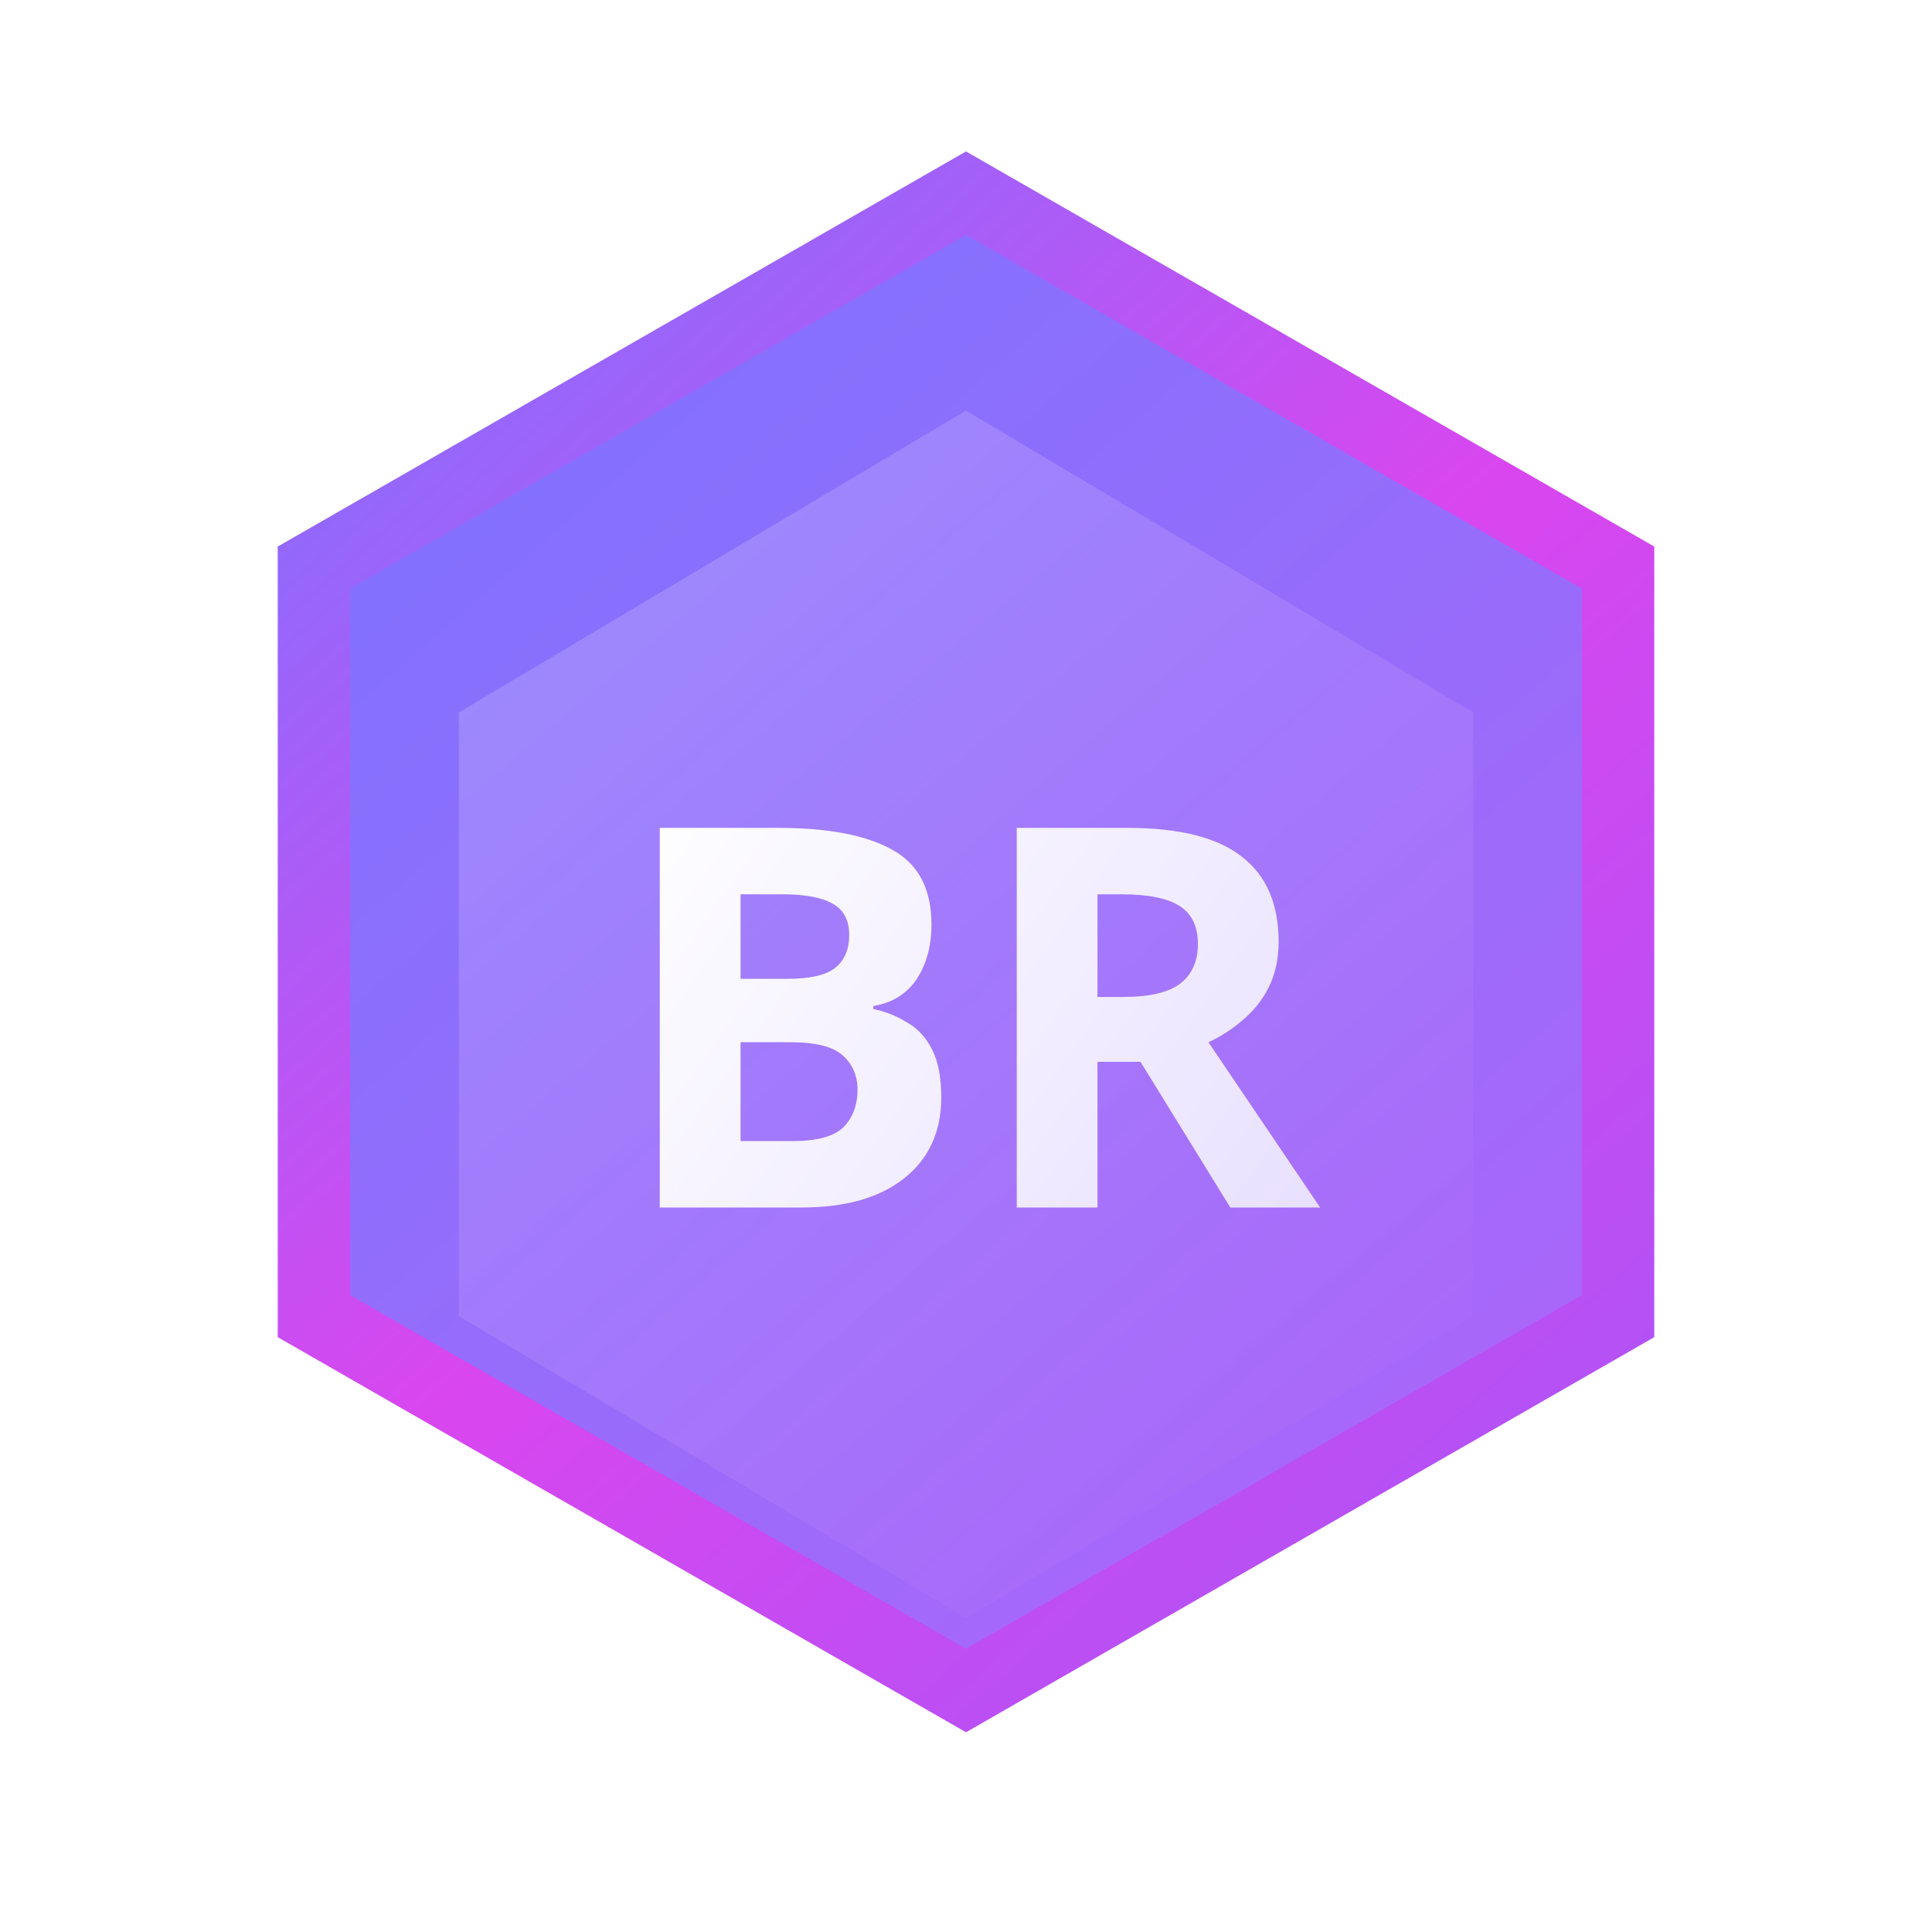
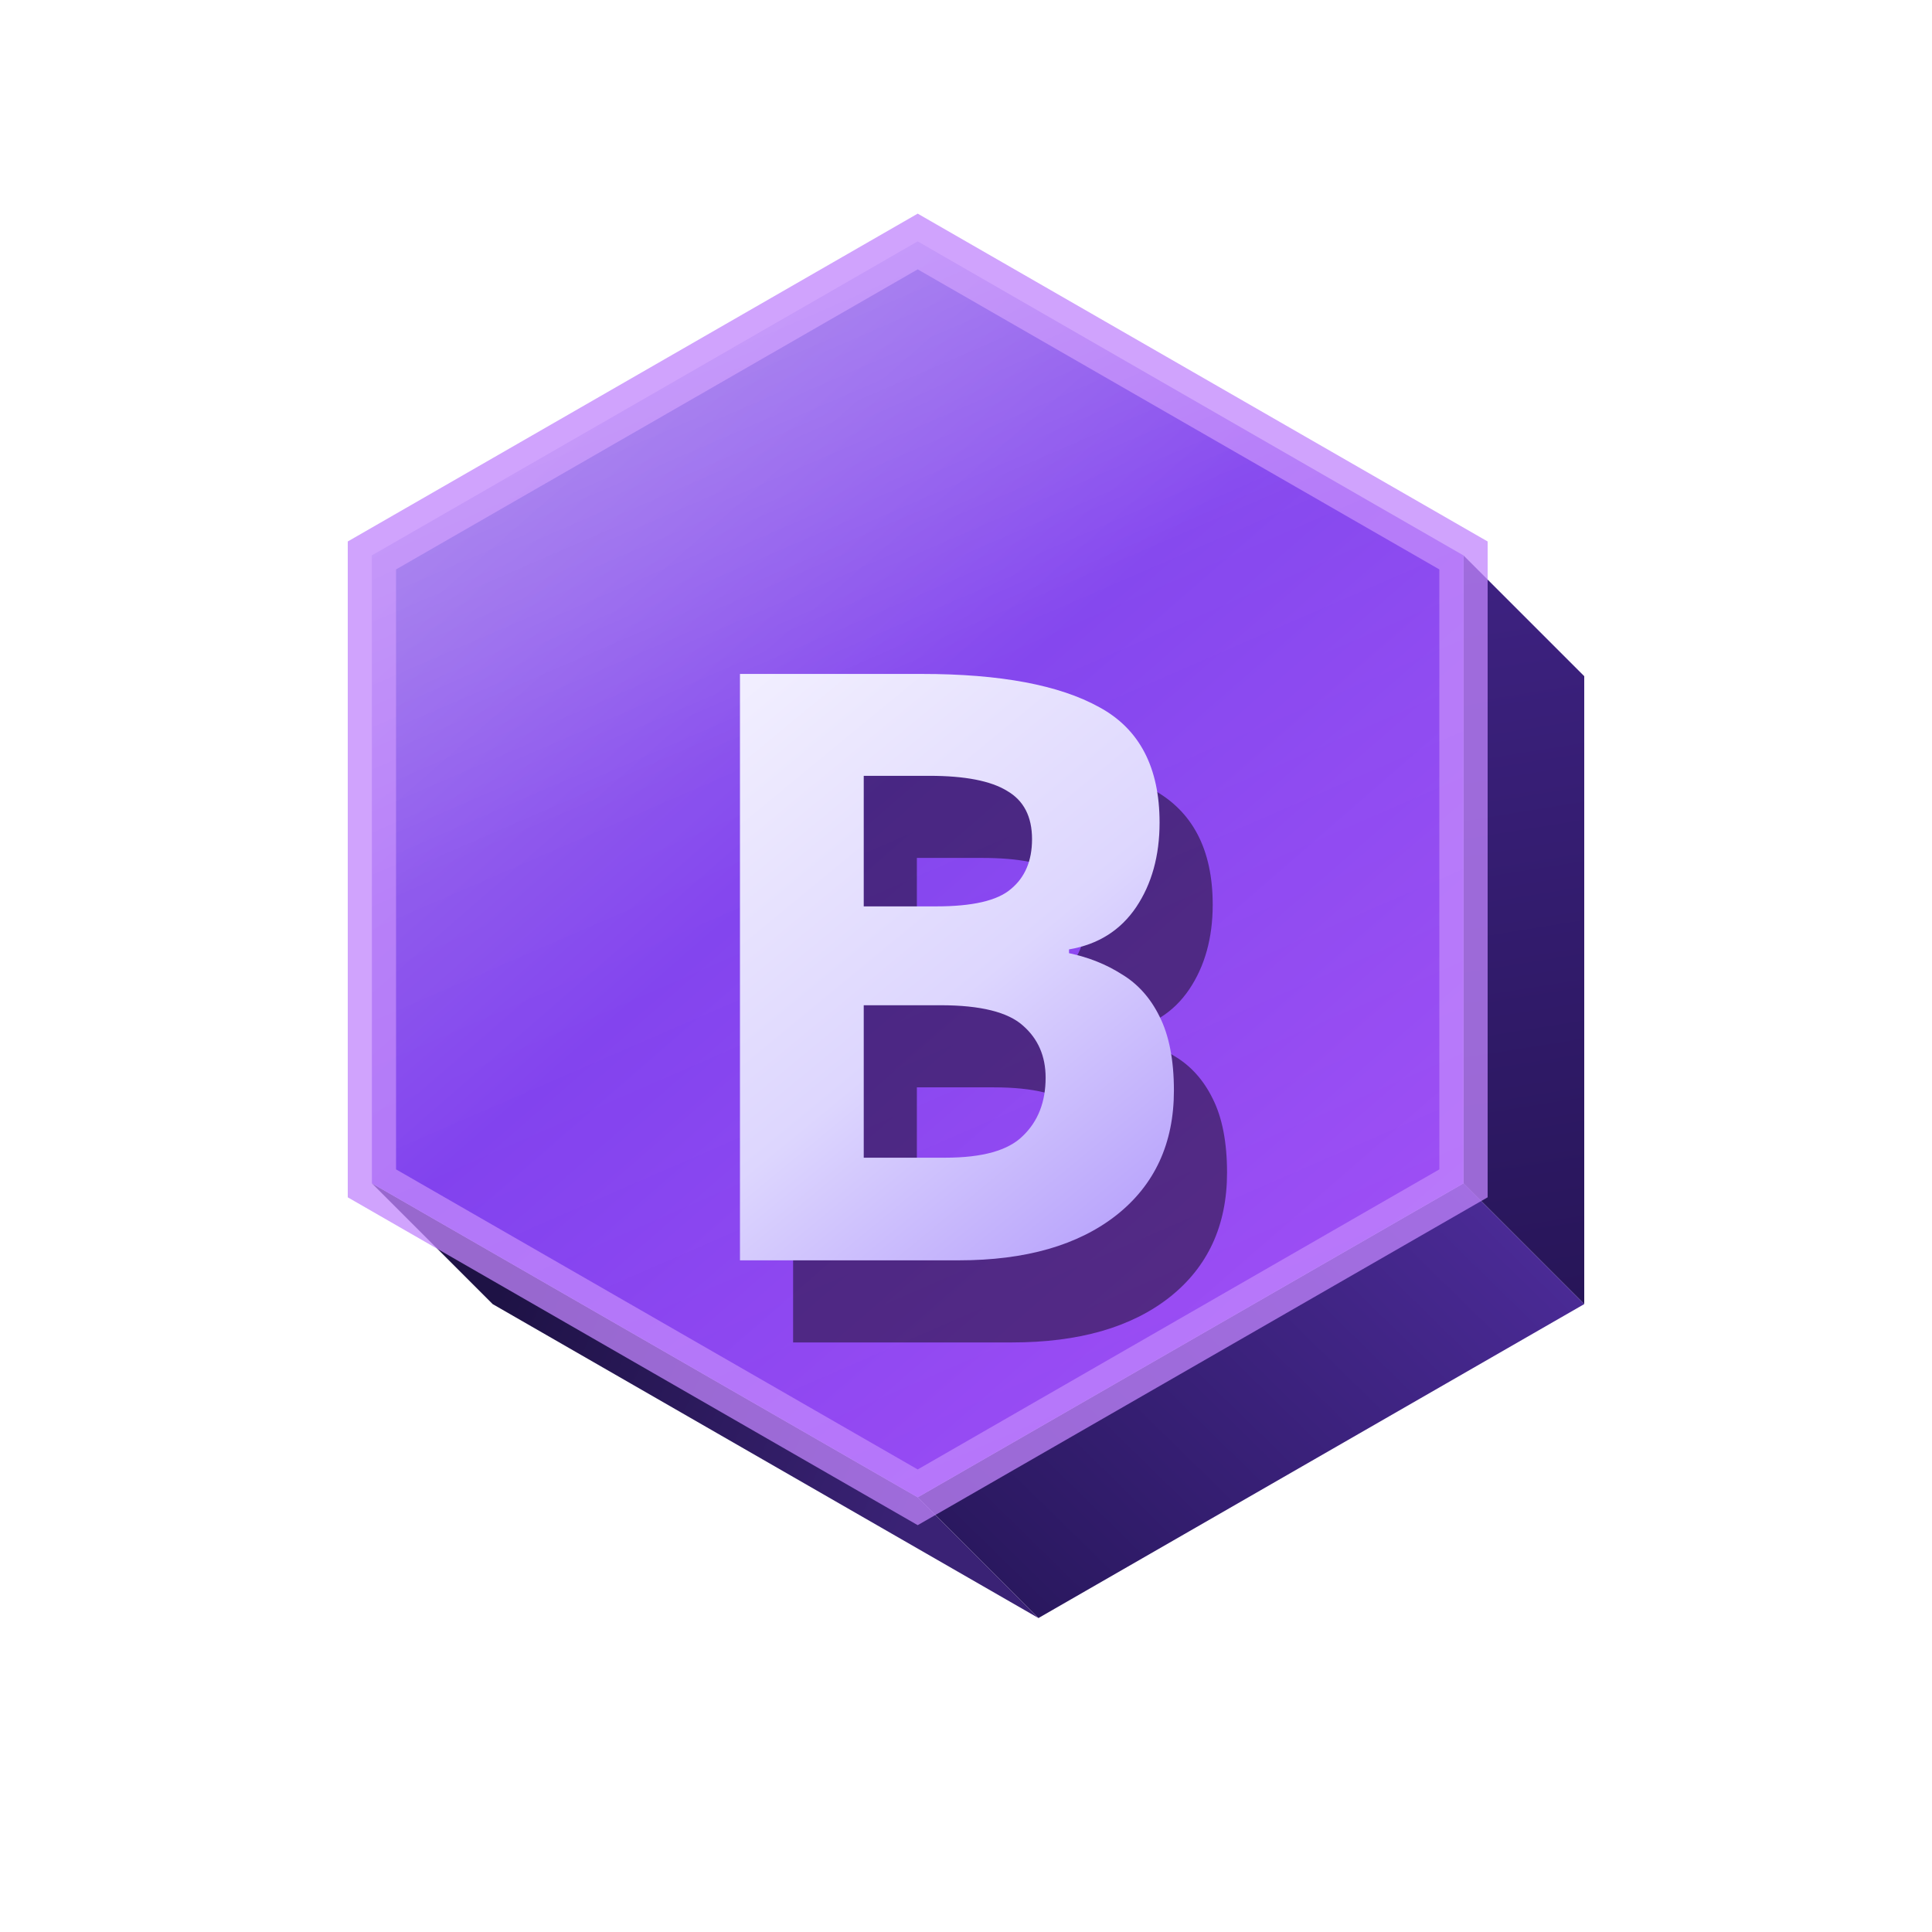
<svg xmlns="http://www.w3.org/2000/svg" width="64" height="64" viewBox="0 0 40 40" fill="none">
-   <path d="M20 4L33.5 11.75V27.25L20 35L6.5 27.25V11.75L20 4Z" fill="url(#hexFill)" opacity="0.9" />
-   <path d="M20 4L33.5 11.75V27.25L20 35L6.5 27.25V11.75L20 4Z" stroke="url(#hexStroke)" stroke-width="1.5" />
-   <path d="M20 8.5L30.5 14.75V27.25L20 33.5L9.5 27.25V14.75L20 8.5Z" fill="url(#hexInner)" opacity="0.2" />
-   <text x="20" y="25" text-anchor="middle" font-family="Poppins,sans-serif" font-weight="900" font-size="11" fill="url(#hexText)">BR</text>
  <defs>
-     <linearGradient id="hexFill" x1="6.5" y1="4" x2="33.5" y2="35" gradientUnits="userSpaceOnUse">
-       <stop offset="0%" stop-color="#6c63ff" />
+     <linearGradient id="fgTopFace" x1="7.7" y1="5" x2="30.3" y2="31" gradientUnits="userSpaceOnUse">
+       <stop offset="0%" stop-color="#9f7aea" />
+       <stop offset="45%" stop-color="#7c3aed" />
      <stop offset="100%" stop-color="#a855f7" />
    </linearGradient>
-     <linearGradient id="hexStroke" x1="6.5" y1="4" x2="33.5" y2="35" gradientUnits="userSpaceOnUse">
-       <stop offset="0%" stop-color="#7c73ff" />
-       <stop offset="50%" stop-color="#d946ef" />
-       <stop offset="100%" stop-color="#a855f7" />
+     <linearGradient id="fgRightFace" x1="30.3" y1="11.5" x2="32.8" y2="27" gradientUnits="userSpaceOnUse">
+       <stop offset="0%" stop-color="#3e2282" />
+       <stop offset="100%" stop-color="#271558" />
    </linearGradient>
-     <linearGradient id="hexInner" x1="9.5" y1="8.5" x2="30.5" y2="33.5" gradientUnits="userSpaceOnUse">
+     <linearGradient id="fgLowerRight" x1="30.3" y1="24.5" x2="21.5" y2="33.5" gradientUnits="userSpaceOnUse">
+       <stop offset="0%" stop-color="#4a2a95" />
+       <stop offset="100%" stop-color="#2a185f" />
+     </linearGradient>
+     <linearGradient id="fgBottomFace" x1="19" y1="31" x2="10.2" y2="27" gradientUnits="userSpaceOnUse">
+       <stop offset="0%" stop-color="#3a2275" />
+       <stop offset="100%" stop-color="#1e1245" />
+     </linearGradient>
+     <linearGradient id="fgShimmer" x1="7.7" y1="5" x2="19" y2="31" gradientUnits="userSpaceOnUse">
+       <stop offset="0%" stop-color="#ffffff" stop-opacity="0.32" />
+       <stop offset="45%" stop-color="#ffffff" stop-opacity="0.07" />
+       <stop offset="100%" stop-color="#ffffff" stop-opacity="0" />
+     </linearGradient>
+     <linearGradient id="fgBText" x1="12" y1="10" x2="26" y2="27" gradientUnits="userSpaceOnUse">
      <stop offset="0%" stop-color="#ffffff" />
-       <stop offset="100%" stop-color="#a855f7" />
-     </linearGradient>
-     <linearGradient id="hexText" x1="13" y1="16" x2="27" y2="26" gradientUnits="userSpaceOnUse">
-       <stop offset="0%" stop-color="#ffffff" />
-       <stop offset="100%" stop-color="#e8e0ff" />
+       <stop offset="60%" stop-color="#ddd6fe" />
+       <stop offset="100%" stop-color="#a78bfa" />
    </linearGradient>
  </defs>
+   <polygon points="30.3,11.5 32.8,14 32.8,27 30.3,24.5" fill="url(#fgRightFace)" />
+   <polygon points="30.3,24.5 32.8,27 21.5,33.5 19,31" fill="url(#fgLowerRight)" />
+   <polygon points="19,31 21.5,33.5 10.2,27 7.7,24.5" fill="url(#fgBottomFace)" />
+   <path d="M19 5L30.3 11.5V24.5L19 31L7.7 24.5V11.5Z" fill="url(#fgTopFace)" />
+   <path d="M19 5L30.3 11.5V24.5L19 31L7.7 24.5V11.5Z" stroke="#c084fc" stroke-width="1" opacity="0.75" fill="none" />
+   <path d="M19 5L30.3 11.5V24.5L19 31L7.7 24.5V11.5Z" fill="url(#fgShimmer)" />
+   <text x="20" y="20.5" text-anchor="middle" dominant-baseline="central" font-family="Poppins,sans-serif" font-weight="900" font-size="17" fill="rgba(0,0,0,0.45)" transform="translate(0.6,0.7)">B</text>
+   <text x="19.5" y="19.5" text-anchor="middle" dominant-baseline="central" font-family="Poppins,sans-serif" font-weight="900" font-size="17" fill="url(#fgBText)">B</text>
</svg>
